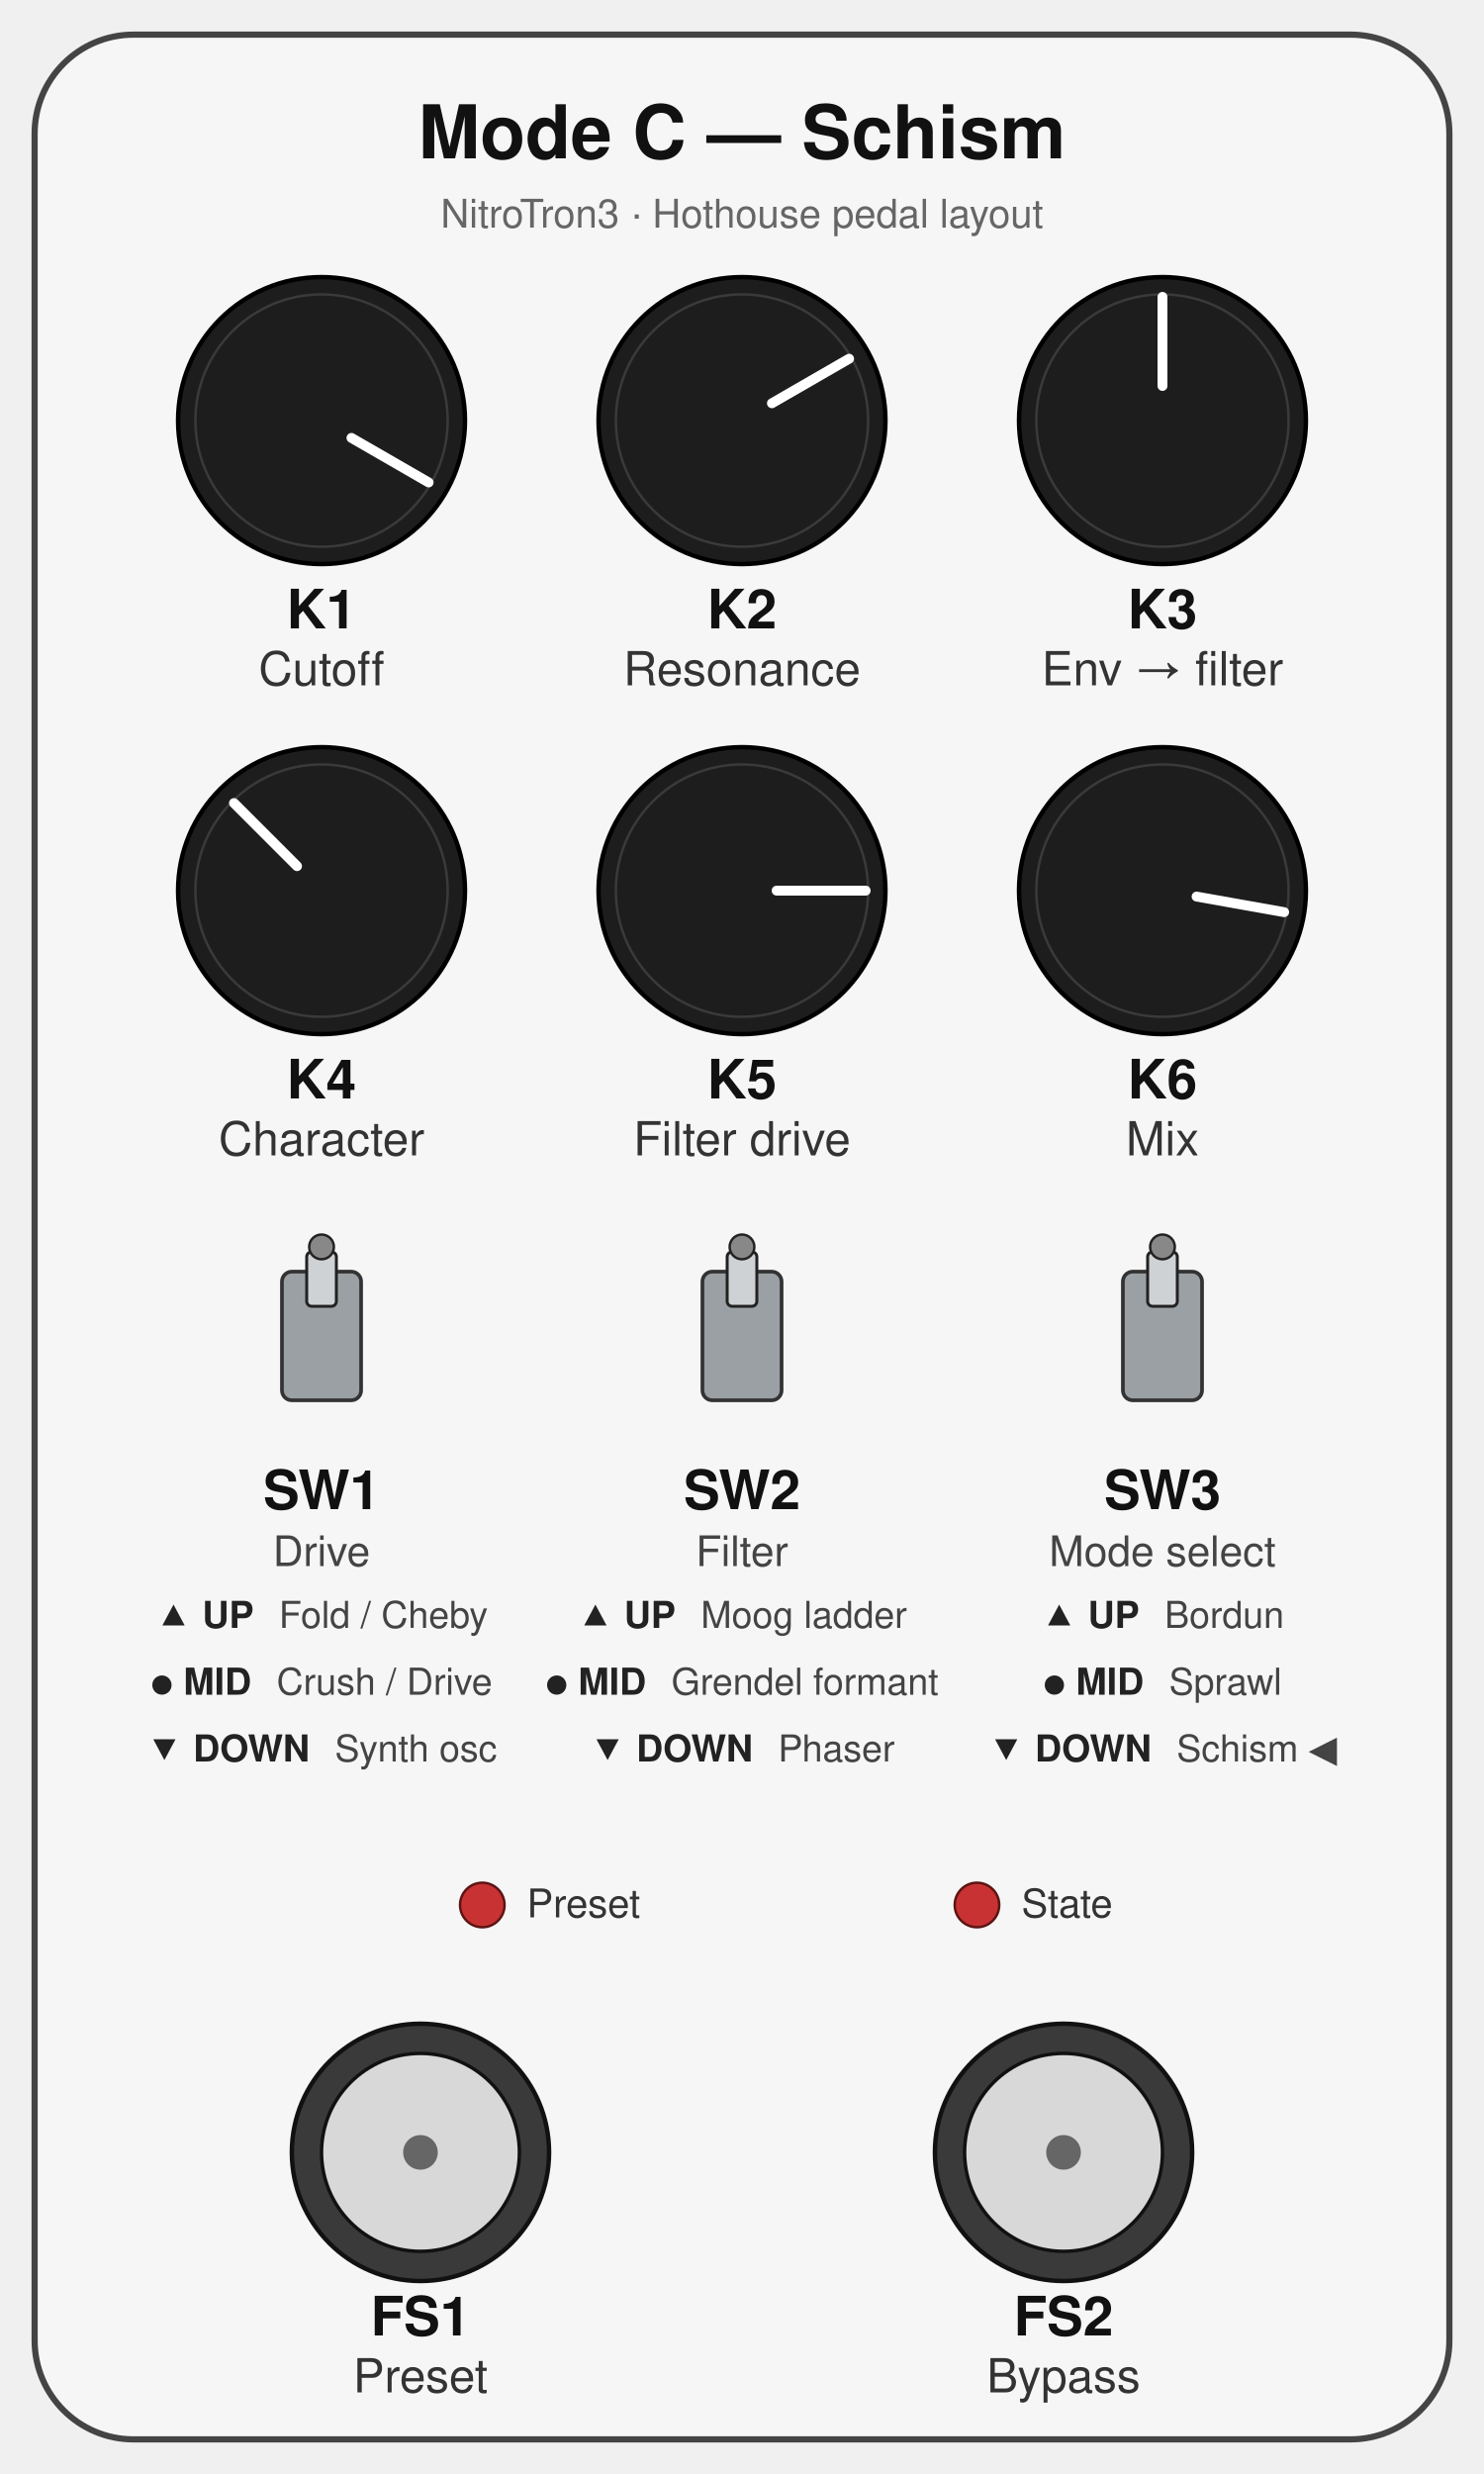
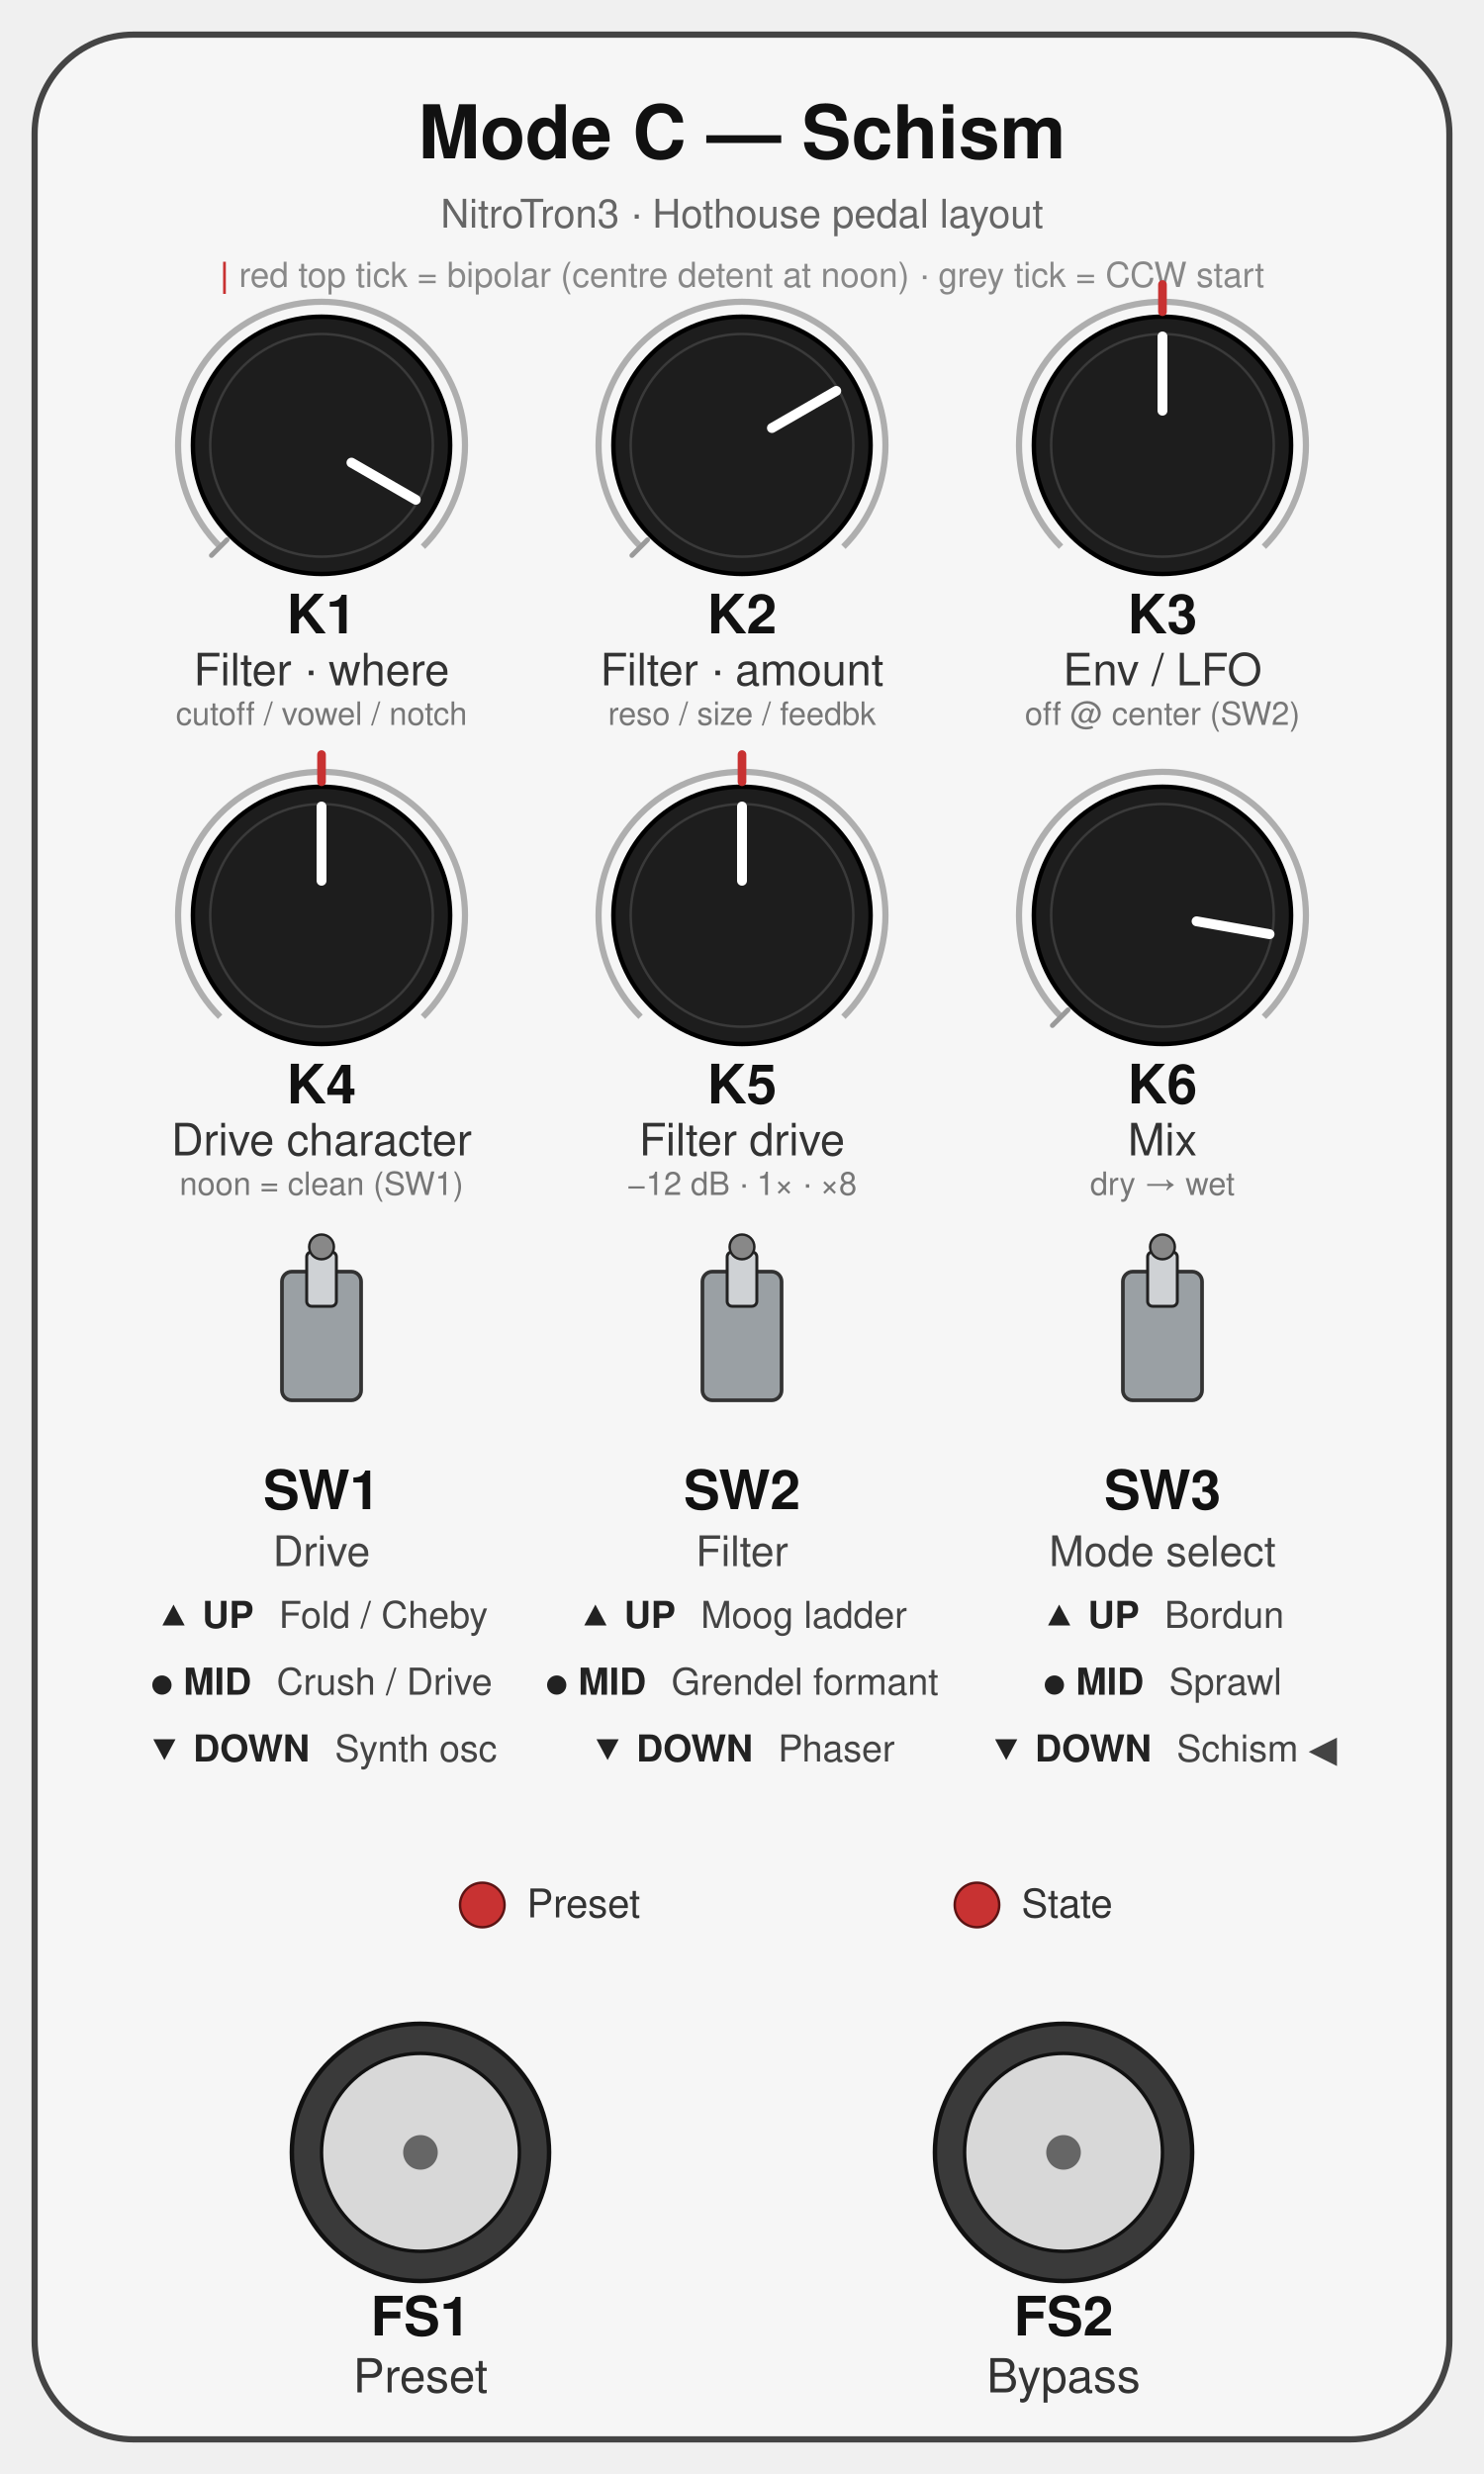
<svg xmlns="http://www.w3.org/2000/svg" viewBox="0 0 600 1000" font-family="Helvetica Neue, Helvetica, Arial, sans-serif">
  <rect x="14" y="14" width="572" height="972" rx="40" fill="#f6f6f6" stroke="#444" stroke-width="2.5" />
  <text x="300" y="64" text-anchor="middle" font-size="30" font-weight="700" fill="#111">Mode C — Schism</text>
  <text x="300" y="92" text-anchor="middle" font-size="16" fill="#666">NitroTron3 · Hothouse pedal layout</text>
-   <g transform="translate(130,170)">
-     <circle r="58" fill="#1d1d1d" stroke="#000" stroke-width="1.8" />
-     <circle r="51" fill="none" stroke="#3a3a3a" stroke-width="1" />
-     <line x1="12.1" y1="7.0" x2="43.3" y2="25.0" stroke="#ffffff" stroke-width="4" stroke-linecap="round" />
+   <text x="300" y="116" text-anchor="middle" font-size="14" fill="#888">
+     <tspan fill="#c83232" font-weight="700">|</tspan> red top tick = bipolar (centre detent at noon) · grey tick = CCW start</text>
+   <g transform="translate(130,180)">
+     <circle r="52" fill="#1d1d1d" stroke="#000" stroke-width="1.8" />
+     <circle r="45" fill="none" stroke="#3a3a3a" stroke-width="1" />
+     <line x1="12.1" y1="7.0" x2="38.1" y2="22.0" stroke="#ffffff" stroke-width="4" stroke-linecap="round" />
  </g>
-   <text x="130" y="254" text-anchor="middle" font-size="22" font-weight="700" fill="#111">K1</text>
-   <text x="130" y="277" text-anchor="middle" font-size="19" fill="#333">Cutoff</text>
-   <g transform="translate(300,170)">
-     <circle r="58" fill="#1d1d1d" stroke="#000" stroke-width="1.8" />
-     <circle r="51" fill="none" stroke="#3a3a3a" stroke-width="1" />
-     <line x1="12.1" y1="-7.0" x2="43.3" y2="-25.0" stroke="#ffffff" stroke-width="4" stroke-linecap="round" />
+   <path d="M 89.0 221.0 A 58 58 0 1 1 171.0 221.0" fill="none" stroke="#aeaeae" stroke-width="2.5" />
+   <line x1="91.8" y1="218.2" x2="85.5" y2="224.5" stroke="#9a9a9a" stroke-width="2" stroke-linecap="round" />
+   <text x="130" y="256" text-anchor="middle" font-size="22" font-weight="700" fill="#111">K1</text>
+   <text x="130" y="277" text-anchor="middle" font-size="18" fill="#333">Filter · where</text>
+   <text x="130" y="293" text-anchor="middle" font-size="13" fill="#777">cutoff / vowel / notch</text>
+   <g transform="translate(300,180)">
+     <circle r="52" fill="#1d1d1d" stroke="#000" stroke-width="1.8" />
+     <circle r="45" fill="none" stroke="#3a3a3a" stroke-width="1" />
+     <line x1="12.1" y1="-7.0" x2="38.1" y2="-22.0" stroke="#ffffff" stroke-width="4" stroke-linecap="round" />
  </g>
-   <text x="300" y="254" text-anchor="middle" font-size="22" font-weight="700" fill="#111">K2</text>
-   <text x="300" y="277" text-anchor="middle" font-size="19" fill="#333">Resonance</text>
-   <g transform="translate(470,170)">
-     <circle r="58" fill="#1d1d1d" stroke="#000" stroke-width="1.8" />
-     <circle r="51" fill="none" stroke="#3a3a3a" stroke-width="1" />
-     <line x1="0.0" y1="-14.0" x2="0.0" y2="-50.0" stroke="#ffffff" stroke-width="4" stroke-linecap="round" />
+   <path d="M 259.0 221.0 A 58 58 0 1 1 341.0 221.0" fill="none" stroke="#aeaeae" stroke-width="2.5" />
+   <line x1="261.8" y1="218.2" x2="255.5" y2="224.5" stroke="#9a9a9a" stroke-width="2" stroke-linecap="round" />
+   <text x="300" y="256" text-anchor="middle" font-size="22" font-weight="700" fill="#111">K2</text>
+   <text x="300" y="277" text-anchor="middle" font-size="18" fill="#333">Filter · amount</text>
+   <text x="300" y="293" text-anchor="middle" font-size="13" fill="#777">reso / size / feedbk</text>
+   <g transform="translate(470,180)">
+     <circle r="52" fill="#1d1d1d" stroke="#000" stroke-width="1.8" />
+     <circle r="45" fill="none" stroke="#3a3a3a" stroke-width="1" />
+     <line x1="0.0" y1="-14.0" x2="0.0" y2="-44.0" stroke="#ffffff" stroke-width="4" stroke-linecap="round" />
  </g>
-   <text x="470" y="254" text-anchor="middle" font-size="22" font-weight="700" fill="#111">K3</text>
-   <text x="470" y="277" text-anchor="middle" font-size="19" fill="#333">Env → filter</text>
-   <g transform="translate(130,360)">
-     <circle r="58" fill="#1d1d1d" stroke="#000" stroke-width="1.8" />
-     <circle r="51" fill="none" stroke="#3a3a3a" stroke-width="1" />
-     <line x1="-9.9" y1="-9.9" x2="-35.4" y2="-35.4" stroke="#ffffff" stroke-width="4" stroke-linecap="round" />
+   <path d="M 429.0 221.0 A 58 58 0 1 1 511.0 221.0" fill="none" stroke="#aeaeae" stroke-width="2.5" />
+   <line x1="470.0" y1="126.0" x2="470.0" y2="115.0" stroke="#c83232" stroke-width="3.5" stroke-linecap="round" />
+   <text x="470" y="256" text-anchor="middle" font-size="22" font-weight="700" fill="#111">K3</text>
+   <text x="470" y="277" text-anchor="middle" font-size="18" fill="#333">Env / LFO</text>
+   <text x="470" y="293" text-anchor="middle" font-size="13" fill="#777">off @ center (SW2)</text>
+   <g transform="translate(130,370)">
+     <circle r="52" fill="#1d1d1d" stroke="#000" stroke-width="1.8" />
+     <circle r="45" fill="none" stroke="#3a3a3a" stroke-width="1" />
+     <line x1="0.0" y1="-14.0" x2="0.0" y2="-44.0" stroke="#ffffff" stroke-width="4" stroke-linecap="round" />
  </g>
-   <text x="130" y="444" text-anchor="middle" font-size="22" font-weight="700" fill="#111">K4</text>
-   <text x="130" y="467" text-anchor="middle" font-size="19" fill="#333">Character</text>
-   <g transform="translate(300,360)">
-     <circle r="58" fill="#1d1d1d" stroke="#000" stroke-width="1.8" />
-     <circle r="51" fill="none" stroke="#3a3a3a" stroke-width="1" />
-     <line x1="14.0" y1="-0.0" x2="50.0" y2="-0.0" stroke="#ffffff" stroke-width="4" stroke-linecap="round" />
+   <path d="M 89.0 411.0 A 58 58 0 1 1 171.0 411.0" fill="none" stroke="#aeaeae" stroke-width="2.5" />
+   <line x1="130.0" y1="316.0" x2="130.0" y2="305.0" stroke="#c83232" stroke-width="3.5" stroke-linecap="round" />
+   <text x="130" y="446" text-anchor="middle" font-size="22" font-weight="700" fill="#111">K4</text>
+   <text x="130" y="467" text-anchor="middle" font-size="18" fill="#333">Drive character</text>
+   <text x="130" y="483" text-anchor="middle" font-size="13" fill="#777">noon = clean (SW1)</text>
+   <g transform="translate(300,370)">
+     <circle r="52" fill="#1d1d1d" stroke="#000" stroke-width="1.8" />
+     <circle r="45" fill="none" stroke="#3a3a3a" stroke-width="1" />
+     <line x1="0.0" y1="-14.0" x2="0.0" y2="-44.0" stroke="#ffffff" stroke-width="4" stroke-linecap="round" />
  </g>
-   <text x="300" y="444" text-anchor="middle" font-size="22" font-weight="700" fill="#111">K5</text>
-   <text x="300" y="467" text-anchor="middle" font-size="19" fill="#333">Filter drive</text>
-   <g transform="translate(470,360)">
-     <circle r="58" fill="#1d1d1d" stroke="#000" stroke-width="1.8" />
-     <circle r="51" fill="none" stroke="#3a3a3a" stroke-width="1" />
-     <line x1="13.8" y1="2.4" x2="49.2" y2="8.7" stroke="#ffffff" stroke-width="4" stroke-linecap="round" />
+   <path d="M 259.0 411.0 A 58 58 0 1 1 341.0 411.0" fill="none" stroke="#aeaeae" stroke-width="2.5" />
+   <line x1="300.0" y1="316.0" x2="300.0" y2="305.0" stroke="#c83232" stroke-width="3.5" stroke-linecap="round" />
+   <text x="300" y="446" text-anchor="middle" font-size="22" font-weight="700" fill="#111">K5</text>
+   <text x="300" y="467" text-anchor="middle" font-size="18" fill="#333">Filter drive</text>
+   <text x="300" y="483" text-anchor="middle" font-size="13" fill="#777">−12 dB · 1× · ×8</text>
+   <g transform="translate(470,370)">
+     <circle r="52" fill="#1d1d1d" stroke="#000" stroke-width="1.8" />
+     <circle r="45" fill="none" stroke="#3a3a3a" stroke-width="1" />
+     <line x1="13.8" y1="2.4" x2="43.3" y2="7.6" stroke="#ffffff" stroke-width="4" stroke-linecap="round" />
  </g>
-   <text x="470" y="444" text-anchor="middle" font-size="22" font-weight="700" fill="#111">K6</text>
-   <text x="470" y="467" text-anchor="middle" font-size="19" fill="#333">Mix</text>
+   <path d="M 429.0 411.0 A 58 58 0 1 1 511.0 411.0" fill="none" stroke="#aeaeae" stroke-width="2.5" />
+   <line x1="431.8" y1="408.2" x2="425.5" y2="414.5" stroke="#9a9a9a" stroke-width="2" stroke-linecap="round" />
+   <text x="470" y="446" text-anchor="middle" font-size="22" font-weight="700" fill="#111">K6</text>
+   <text x="470" y="467" text-anchor="middle" font-size="18" fill="#333">Mix</text>
+   <text x="470" y="483" text-anchor="middle" font-size="13" fill="#777">dry → wet</text>
  <g transform="translate(130,540)">
    <rect x="-16" y="-26" width="32" height="52" rx="4" fill="#9aa0a4" stroke="#333" stroke-width="1.5" />
    <rect x="-6" y="-34" width="12" height="22" rx="2" fill="#cfd2d5" stroke="#222" stroke-width="1.2" />
    <circle cx="0" cy="-36" r="5" fill="#888" stroke="#222" stroke-width="1" />
  </g>
  <text x="130" y="610" text-anchor="middle" font-size="22" font-weight="700" fill="#111">SW1</text>
  <text x="130" y="633" text-anchor="middle" font-size="17" fill="#444">Drive</text>
  <text x="130" y="658" text-anchor="middle" font-size="15" fill="#222">
    <tspan font-weight="700">▲ UP</tspan>
    <tspan dx="6" fill="#444">Fold / Cheby</tspan>
  </text>
  <text x="130" y="685" text-anchor="middle" font-size="15" fill="#222">
    <tspan font-weight="700">● MID</tspan>
    <tspan dx="6" fill="#444">Crush / Drive</tspan>
  </text>
  <text x="130" y="712" text-anchor="middle" font-size="15" fill="#222">
    <tspan font-weight="700">▼ DOWN</tspan>
    <tspan dx="6" fill="#444">Synth osc</tspan>
  </text>
  <g transform="translate(300,540)">
    <rect x="-16" y="-26" width="32" height="52" rx="4" fill="#9aa0a4" stroke="#333" stroke-width="1.5" />
    <rect x="-6" y="-34" width="12" height="22" rx="2" fill="#cfd2d5" stroke="#222" stroke-width="1.2" />
    <circle cx="0" cy="-36" r="5" fill="#888" stroke="#222" stroke-width="1" />
  </g>
  <text x="300" y="610" text-anchor="middle" font-size="22" font-weight="700" fill="#111">SW2</text>
  <text x="300" y="633" text-anchor="middle" font-size="17" fill="#444">Filter</text>
  <text x="300" y="658" text-anchor="middle" font-size="15" fill="#222">
    <tspan font-weight="700">▲ UP</tspan>
    <tspan dx="6" fill="#444">Moog ladder</tspan>
  </text>
  <text x="300" y="685" text-anchor="middle" font-size="15" fill="#222">
    <tspan font-weight="700">● MID</tspan>
    <tspan dx="6" fill="#444">Grendel formant</tspan>
  </text>
  <text x="300" y="712" text-anchor="middle" font-size="15" fill="#222">
    <tspan font-weight="700">▼ DOWN</tspan>
    <tspan dx="6" fill="#444">Phaser</tspan>
  </text>
  <g transform="translate(470,540)">
    <rect x="-16" y="-26" width="32" height="52" rx="4" fill="#9aa0a4" stroke="#333" stroke-width="1.5" />
    <rect x="-6" y="-34" width="12" height="22" rx="2" fill="#cfd2d5" stroke="#222" stroke-width="1.2" />
    <circle cx="0" cy="-36" r="5" fill="#888" stroke="#222" stroke-width="1" />
  </g>
  <text x="470" y="610" text-anchor="middle" font-size="22" font-weight="700" fill="#111">SW3</text>
  <text x="470" y="633" text-anchor="middle" font-size="17" fill="#444">Mode select</text>
  <text x="470" y="658" text-anchor="middle" font-size="15" fill="#222">
    <tspan font-weight="700">▲ UP</tspan>
    <tspan dx="6" fill="#444">Bordun</tspan>
  </text>
  <text x="470" y="685" text-anchor="middle" font-size="15" fill="#222">
    <tspan font-weight="700">● MID</tspan>
    <tspan dx="6" fill="#444">Sprawl</tspan>
  </text>
  <text x="470" y="712" text-anchor="middle" font-size="15" fill="#222">
    <tspan font-weight="700">▼ DOWN</tspan>
    <tspan dx="6" fill="#444">Schism ◀</tspan>
  </text>
  <circle cx="195" cy="770" r="9" fill="#c83232" stroke="#5c1414" stroke-width="1" />
  <text x="213" y="775" font-size="16" fill="#333">Preset</text>
  <circle cx="395" cy="770" r="9" fill="#c83232" stroke="#5c1414" stroke-width="1" />
  <text x="413" y="775" font-size="16" fill="#333">State</text>
  <g transform="translate(170,870)">
    <circle r="52" fill="#3a3a3a" stroke="#111" stroke-width="1.8" />
    <circle r="40" fill="#d8d8d8" stroke="#111" stroke-width="1.4" />
    <circle r="7" fill="#666" />
  </g>
  <text x="170" y="944" text-anchor="middle" font-size="22" font-weight="700" fill="#111">FS1</text>
  <text x="170" y="967" text-anchor="middle" font-size="19" fill="#333">Preset</text>
  <g transform="translate(430,870)">
    <circle r="52" fill="#3a3a3a" stroke="#111" stroke-width="1.8" />
    <circle r="40" fill="#d8d8d8" stroke="#111" stroke-width="1.4" />
    <circle r="7" fill="#666" />
  </g>
  <text x="430" y="944" text-anchor="middle" font-size="22" font-weight="700" fill="#111">FS2</text>
  <text x="430" y="967" text-anchor="middle" font-size="19" fill="#333">Bypass</text>
</svg>
